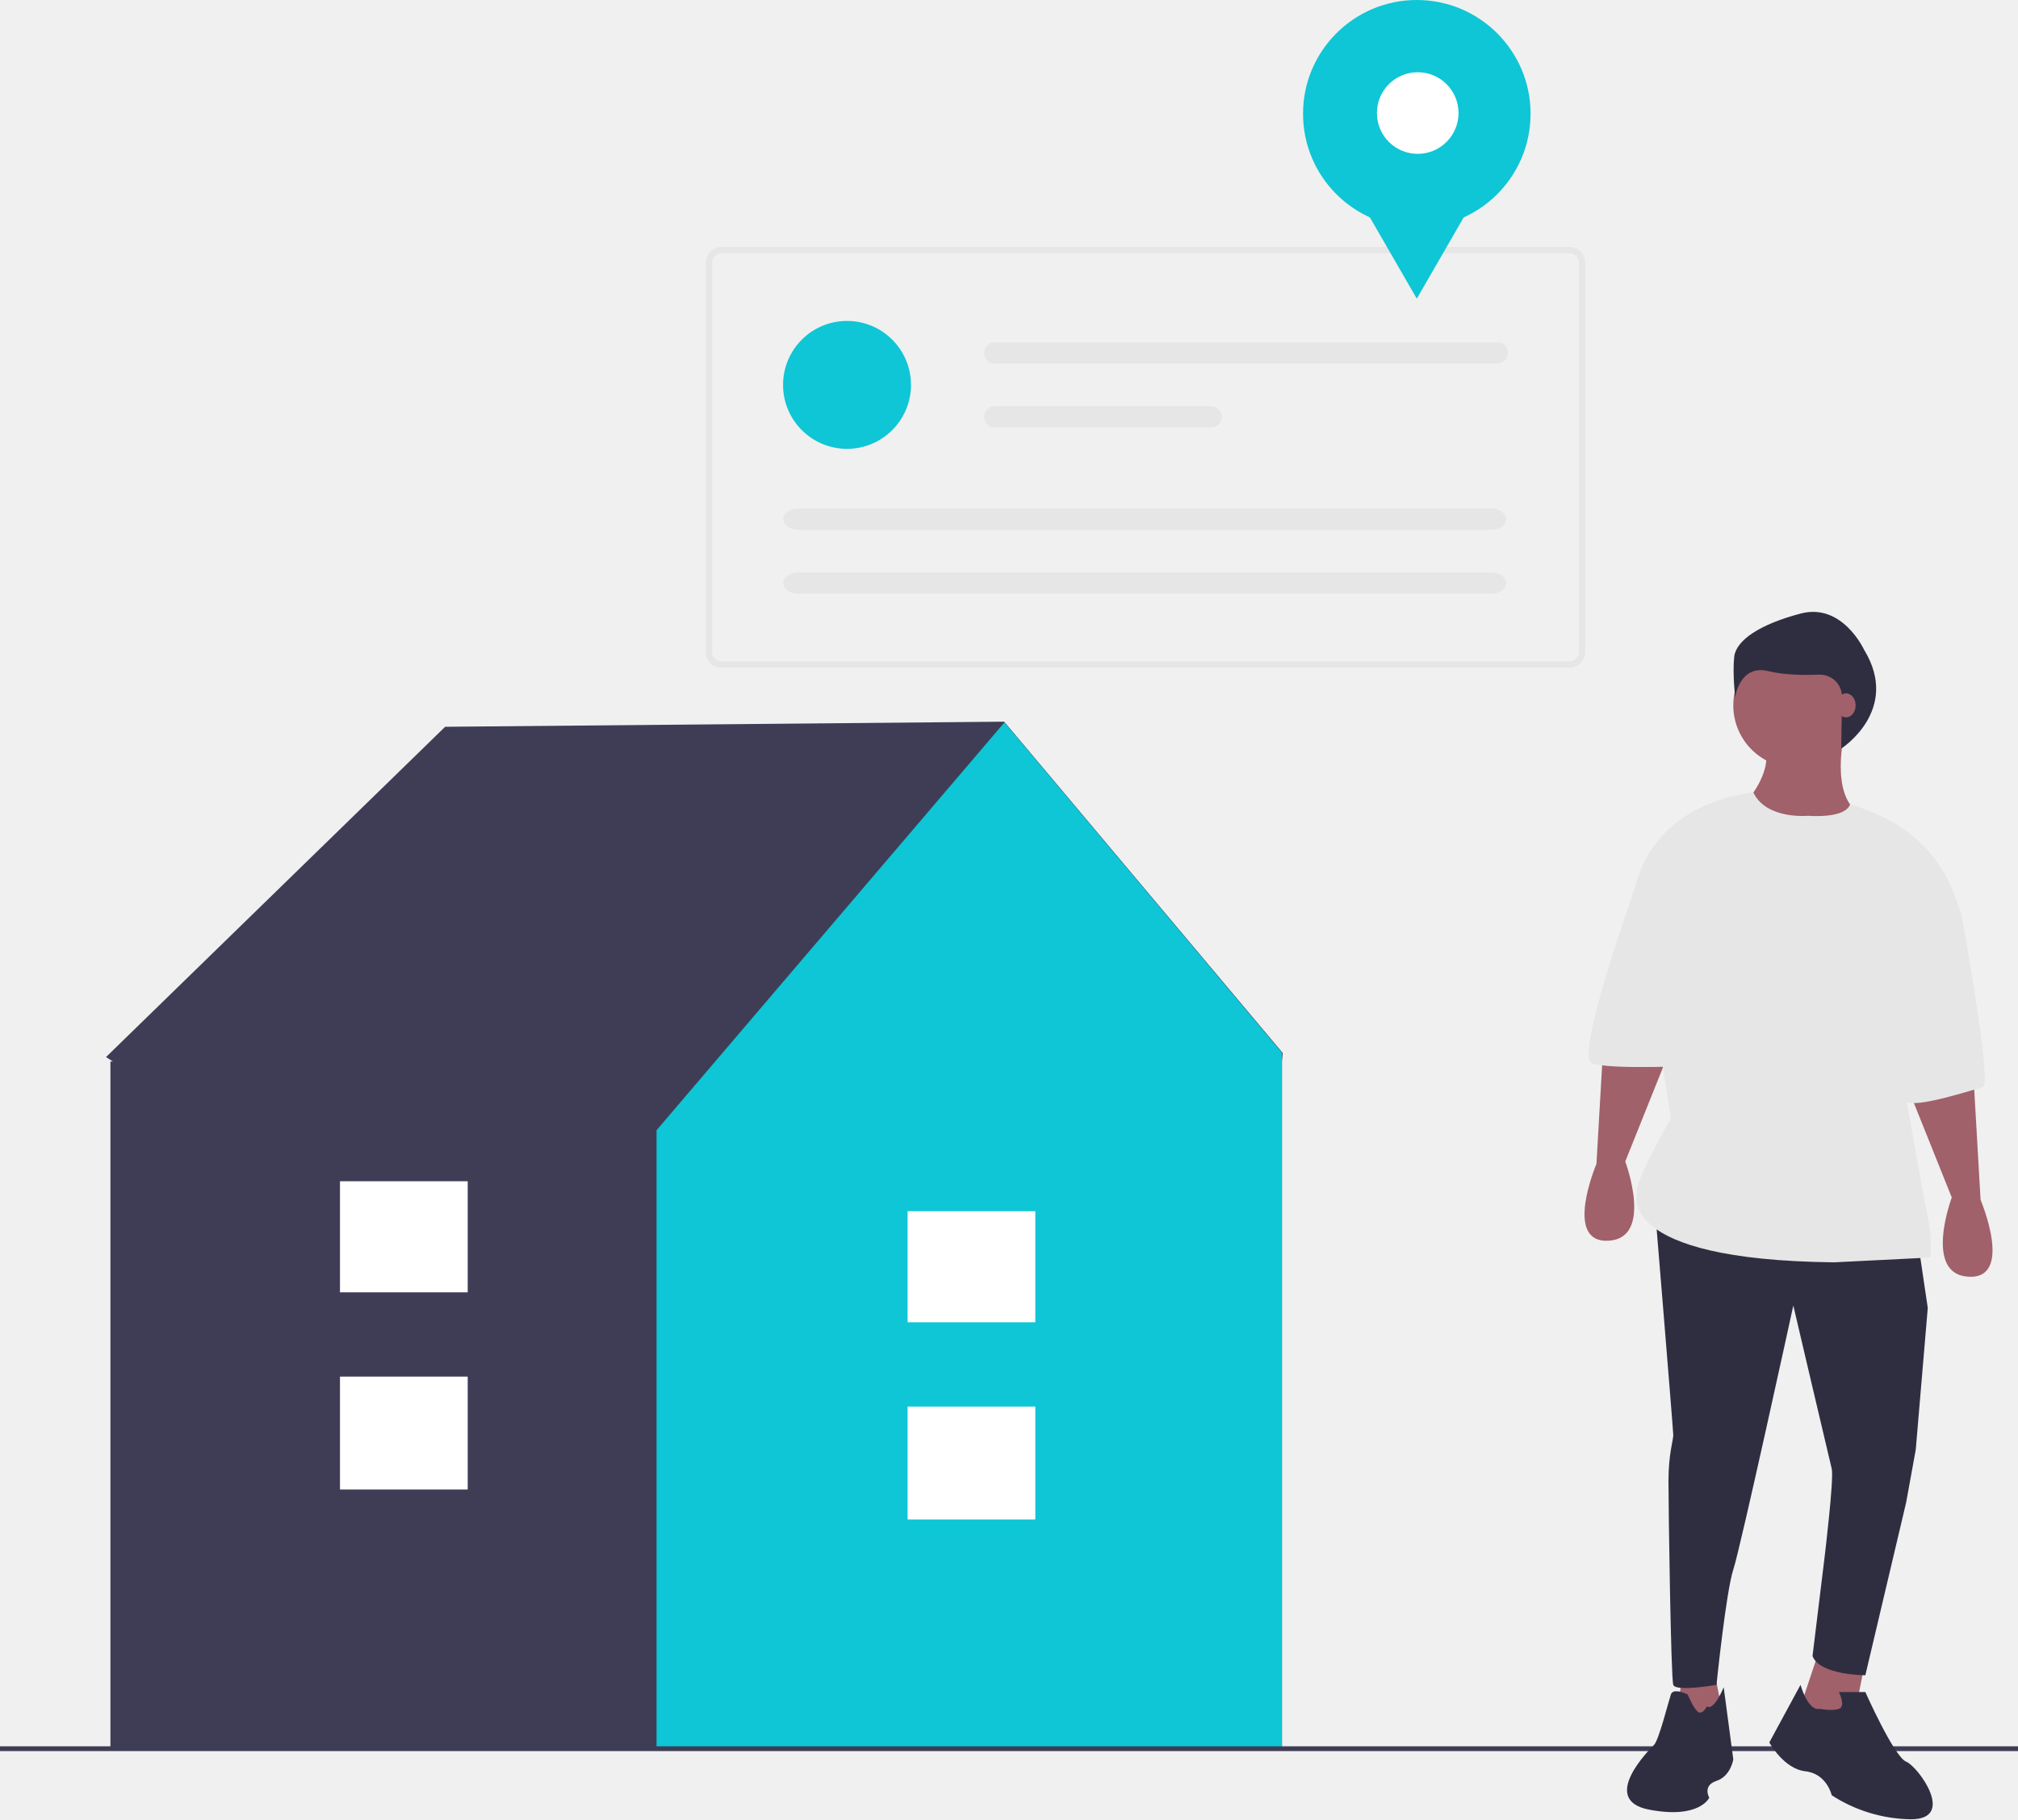
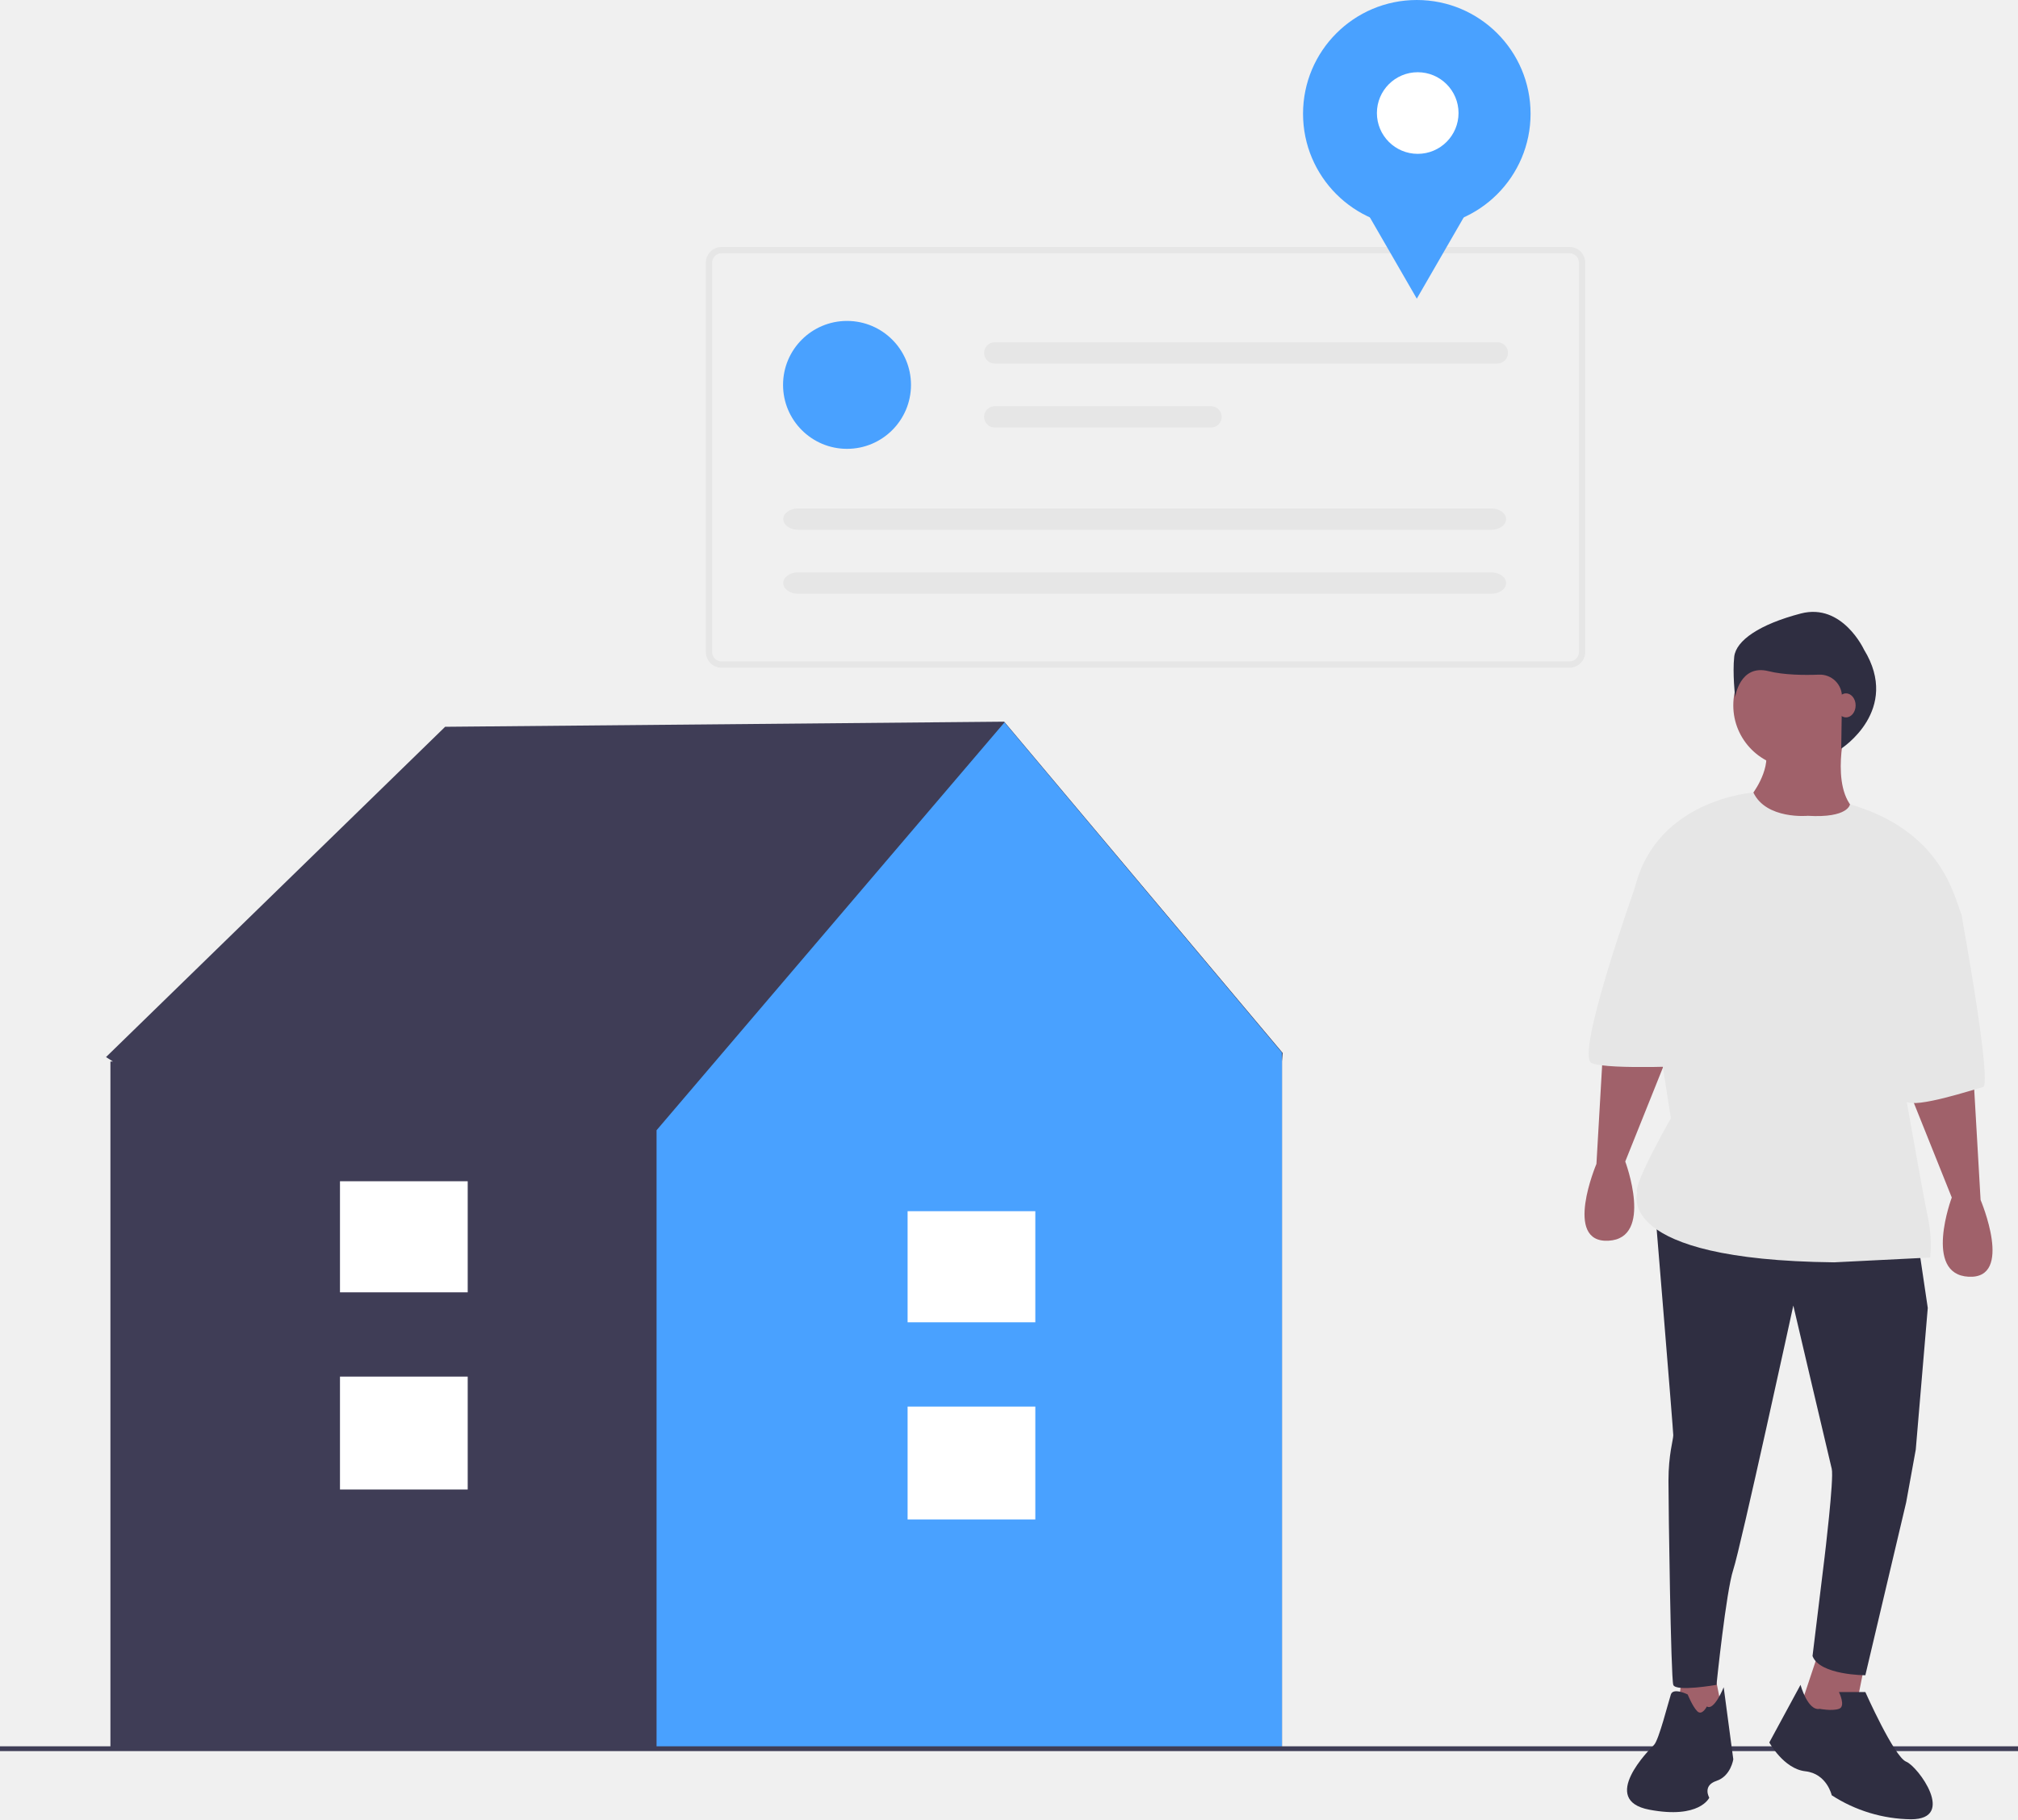
<svg xmlns="http://www.w3.org/2000/svg" id="e5378a26-042d-4a36-80f1-957b4ecc48ee" data-name="Layer 1" width="840.5" height="757.831" viewBox="0 0 840.5 757.831">
  <polygon points="534.25 438.618 418.25 300.618 185.404 302.746 44.156 440.325 47.01 442.159 45.991 442.159 45.991 728.324 533.937 728.324 533.937 442.159 534.25 438.618" fill="#3f3d56" />
-   <polygon points="418.371 300.912 273.455 470.811 273.455 728.324 533.937 728.324 533.937 438.491 418.371 300.912" fill="#0ec6d5" />
+   <polygon points="418.371 300.912 273.455 470.811 273.455 728.324 533.937 728.324 533.937 438.491 418.371 300.912" fill="#49a1ff" />
  <rect x="378.015" y="585.915" width="53.197" height="47.02" fill="#fff" />
  <rect x="378.015" y="504.529" width="53.197" height="46.275" fill="#fff" />
  <rect x="141.602" y="573.439" width="53.197" height="47.02" fill="#fff" />
  <rect x="141.602" y="492.052" width="53.197" height="46.275" fill="#fff" />
  <rect y="727.431" width="840.5" height="2" fill="#3f3d56" />
  <polygon points="713.92 695.831 717.92 715.831 697.92 719.831 700.92 694.831 713.92 695.831" fill="#a0616a" />
  <polygon points="776.92 691.831 771.92 716.831 747.92 716.831 757.92 686.831 776.92 691.831" fill="#a0616a" />
  <path d="M978.669,588.916l4,27-5,59-4,22-17,72s-19,0-22-8l5-41s4-33,3-37-16-68-16-68-22,101-25,110-7,48-7,48-17,3-18,0-2-74-2-85,2-17,2-19-7.879-97.472-7.879-97.472Z" transform="translate(-179.75 -71.08443)" fill="#2f2e41" />
  <path d="M937.669,782.916s5,1,8,0,0-7,0-7h11s12,27,17,29,21,24,2,24a62.086,62.086,0,0,1-33-10s-2-9-11-10-15-12-15-12l13-24S932.669,783.916,937.669,782.916Z" transform="translate(-179.75 -71.08443)" fill="#2f2e41" />
  <path d="M890.669,781.916s-2,4-4,2-4-7-4-7-6-3-7,0-5,19-7,21-23,23-2,27,25-5,25-5-3-5,3-7,7-9,7-9l-4-30S893.669,783.916,890.669,781.916Z" transform="translate(-179.75 -71.08443)" fill="#2f2e41" />
  <path d="M1001.669,518.916l3,52s14,33-5,32-7-33-7-33l-18.602-46.409Z" transform="translate(-179.75 -71.08443)" fill="#a0616a" />
  <path d="M847.669,503.916l-3,52s-14,33,5,32,7-33,7-33l18.602-46.409Z" transform="translate(-179.75 -71.08443)" fill="#a0616a" />
  <circle cx="747.919" cy="293.831" r="26" fill="#a0616a" />
  <path d="M948.169,375.416s-7,28,7,35-44,17-48,0l2-8s8-10,6-19Z" transform="translate(-179.75 -71.08443)" fill="#a0616a" />
  <path d="M932.669,410.916s-17.255,1.611-22.628-9.694c0,0-40.372,2.694-49.372,39.694l15,96s-16,28-14,31c0,0-10,28,82,29l40-2a55.646,55.646,0,0,0-1-17c-2-9-13-72-13-72s30-47,27-54-7.804-34.601-46.402-45.8C950.267,406.115,949.669,411.916,932.669,410.916Z" transform="translate(-179.75 -71.08443)" fill="#e6e6e6" />
  <path d="M983.669,434.916l13,17s13,71,9,72-28,9-32,6-22-62-22-62Z" transform="translate(-179.75 -71.08443)" fill="#e6e6e6" />
  <path d="M877.669,429.916l-17,11s-25,70-18,73,46,1,46,1Z" transform="translate(-179.75 -71.08443)" fill="#e6e6e6" />
  <path d="M956.089,341.648s-9.006-19.512-26.267-15.009-27.017,11.257-27.767,18.011.375,16.886.375,16.886,1.876-13.884,13.884-10.882c6.387,1.597,14.684,1.707,21.053,1.461a9.193,9.193,0,0,1,9.57,9.308l-.315,21.493S971.622,366.916,956.089,341.648Z" transform="translate(-179.75 -71.08443)" fill="#2f2e41" />
  <path d="M833.46,349.215H480.274a6.548,6.548,0,0,1-6.54-6.54V180.503a6.548,6.548,0,0,1,6.54-6.54H833.46A6.548,6.548,0,0,1,840,180.503V342.674A6.548,6.548,0,0,1,833.46,349.215ZM480.274,176.578a3.929,3.929,0,0,0-3.924,3.924V342.674a3.929,3.929,0,0,0,3.924,3.924H833.46a3.929,3.929,0,0,0,3.924-3.924V180.503a3.929,3.929,0,0,0-3.924-3.924Z" transform="translate(-179.75 -71.08443)" fill="#e6e6e6" />
-   <circle cx="352.786" cy="160.326" r="26.642" fill="#0ec6d5" />
+   <circle cx="352.786" cy="160.326" r="26.642" fill="#49a1ff" />
  <path d="M594.067,213.649a4.44,4.44,0,1,0,0,8.881H803.4a4.44,4.44,0,0,0,0-8.881Z" transform="translate(-179.75 -71.08443)" fill="#e6e6e6" />
  <path d="M594.067,240.292a4.44,4.44,0,1,0,0,8.881H684.144a4.44,4.44,0,1,0,0-8.881Z" transform="translate(-179.75 -71.08443)" fill="#e6e6e6" />
  <path d="M512.1,282.885c-3.378,0-6.126,1.992-6.126,4.44s2.749,4.44,6.126,4.44H800.915c3.378,0,6.126-1.992,6.126-4.44s-2.749-4.44-6.126-4.44Z" transform="translate(-179.75 -71.08443)" fill="#e6e6e6" />
  <path d="M512.1,309.527c-3.378,0-6.126,1.992-6.126,4.44s2.749,4.44,6.126,4.44H800.915c3.378,0,6.126-1.992,6.126-4.44s-2.749-4.44-6.126-4.44Z" transform="translate(-179.75 -71.08443)" fill="#e6e6e6" />
-   <circle cx="590.1" cy="47.382" r="47.382" fill="#0ec6d5" />
-   <polygon points="590.1 124.408 575.284 98.747 560.469 73.086 590.1 73.086 619.73 73.086 604.915 98.747 590.1 124.408" fill="#0ec6d5" />
+   <circle cx="590.1" cy="47.382" r="47.382" fill="#49a1ff" />
+   <polygon points="590.1 124.408 575.284 98.747 560.469 73.086 590.1 73.086 619.73 73.086 604.915 98.747 590.1 124.408" fill="#49a1ff" />
  <circle cx="590.482" cy="47.086" r="17" fill="#fff" />
  <ellipse cx="768.872" cy="293.831" rx="4" ry="5" fill="#a0616a" />
</svg>
